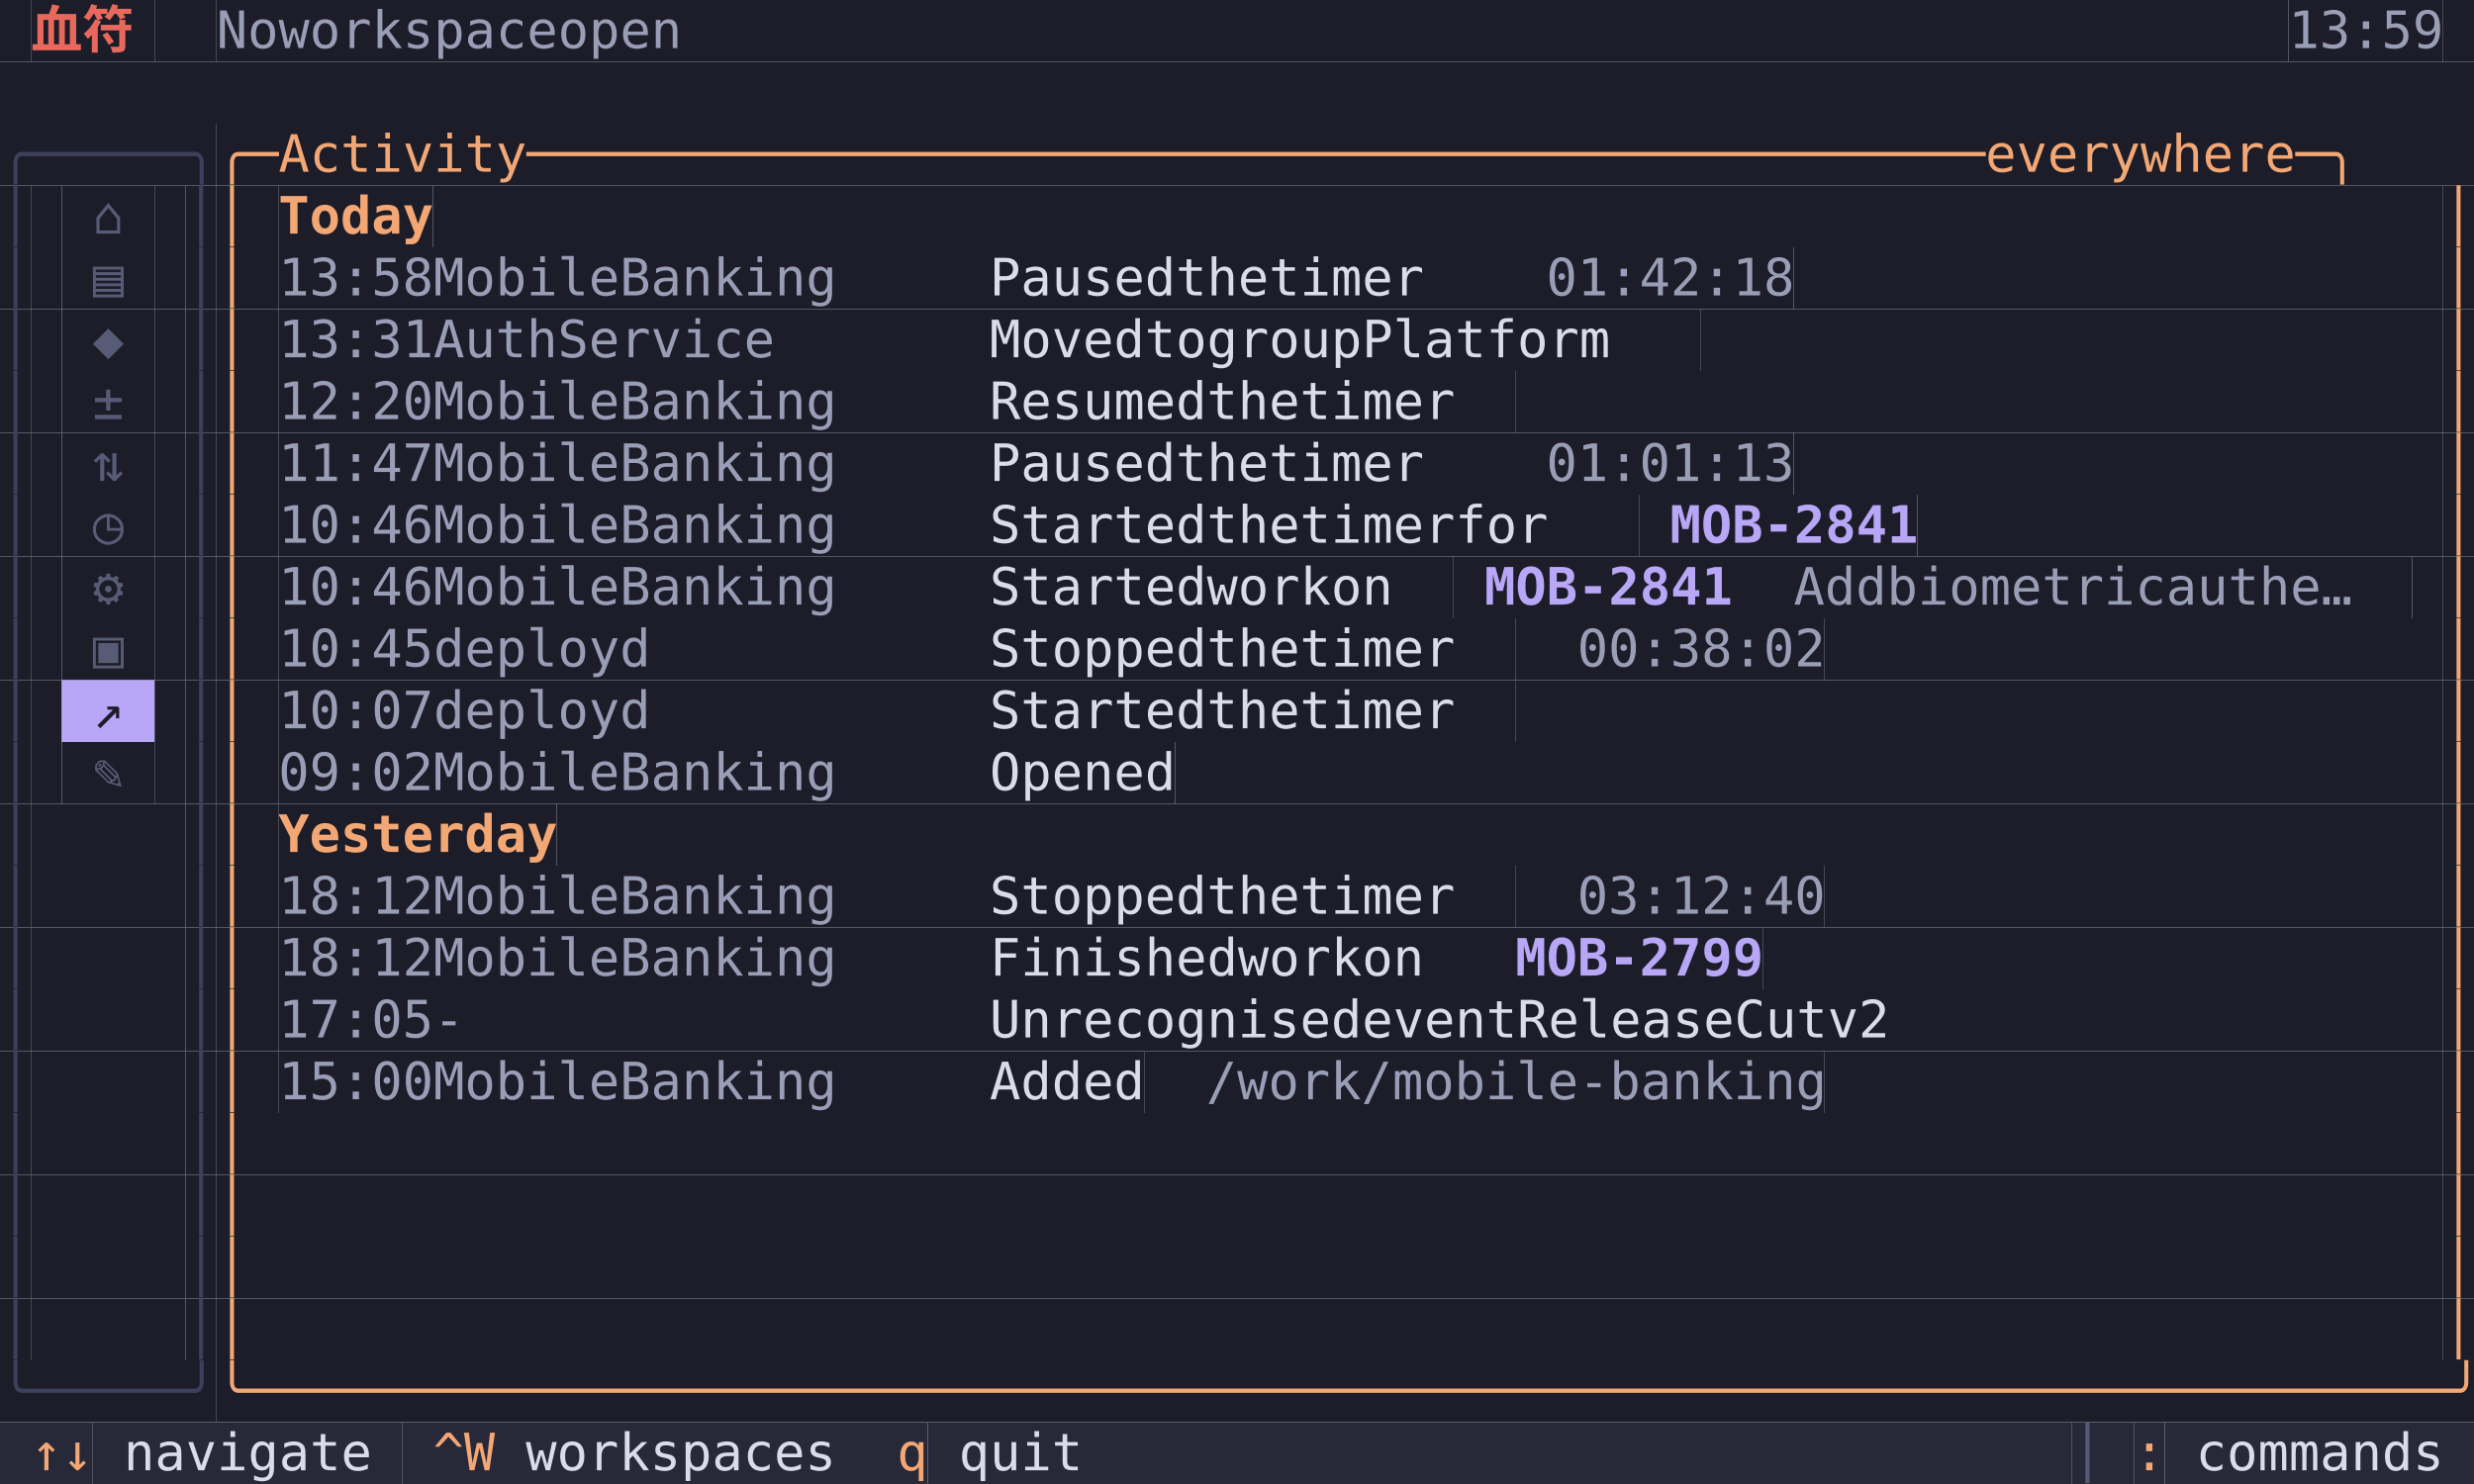
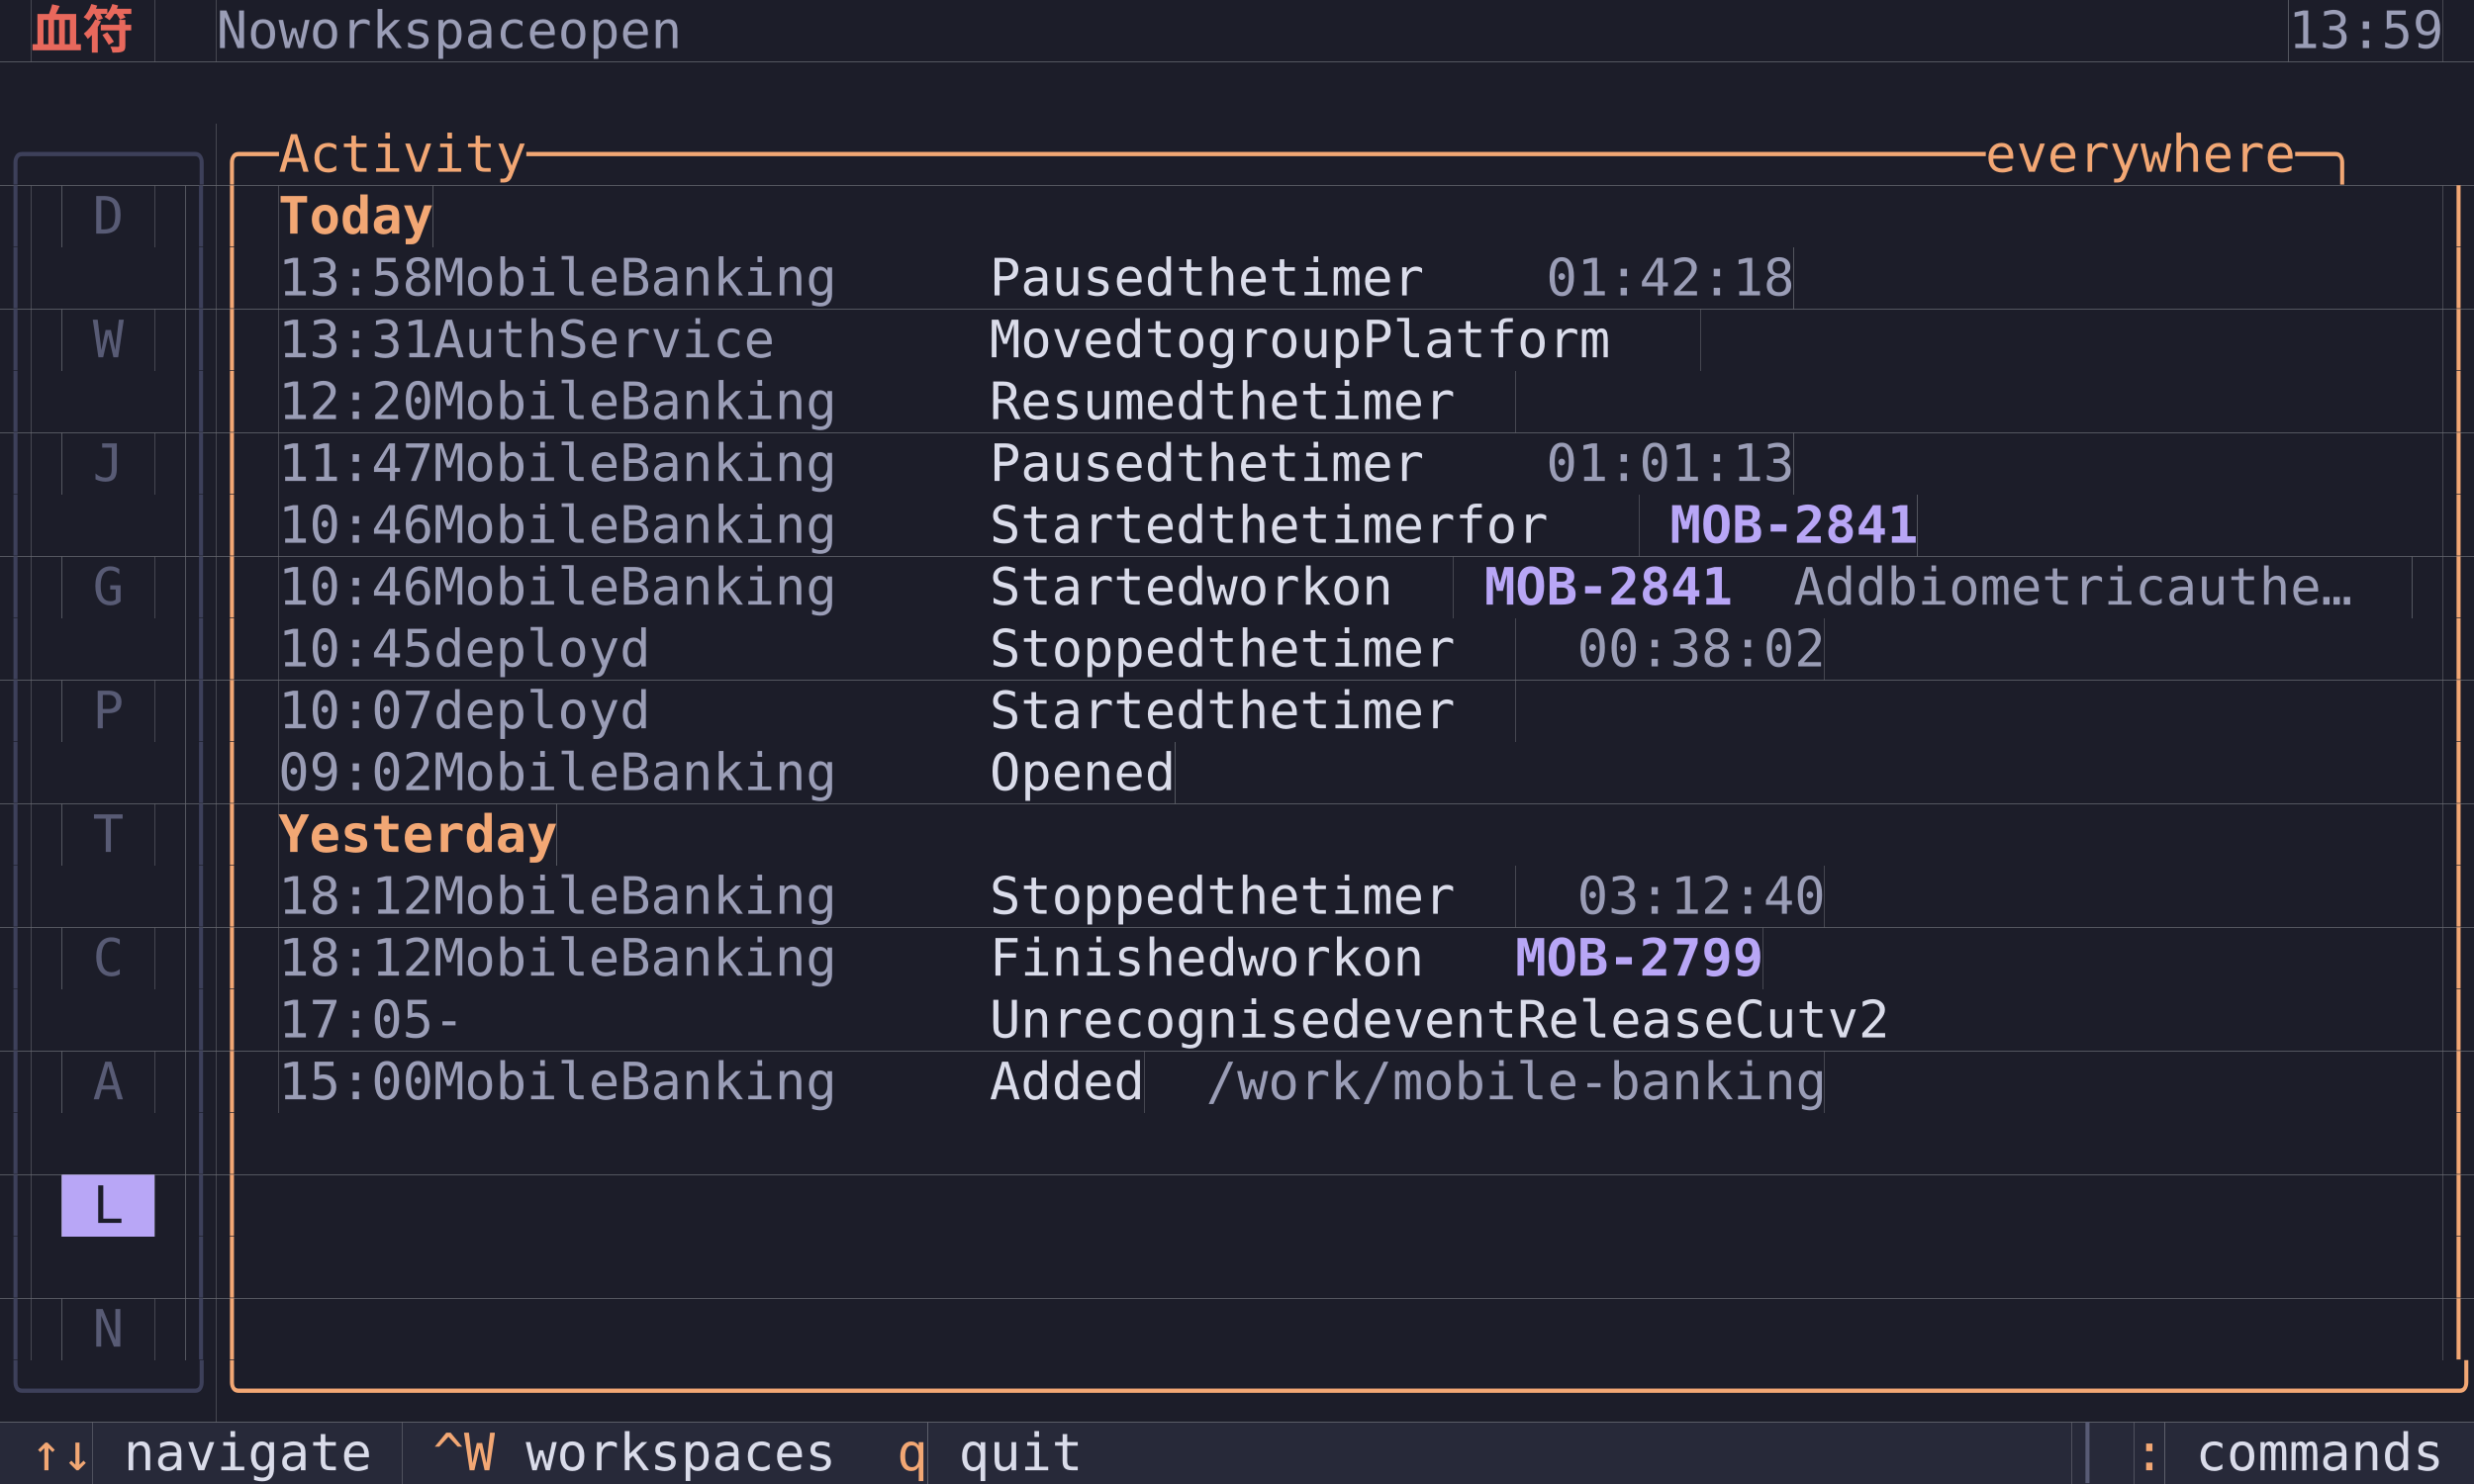
<svg xmlns="http://www.w3.org/2000/svg" width="720" height="432" viewBox="0 0 720 432" font-family="Menlo, 'DejaVu Sans Mono', 'Hiragino Sans GB', 'Noto Sans CJK SC', 'PingFang SC', monospace" font-size="15">
  <rect x="0" y="0" width="9" height="18" fill="#1c1d29" />
  <rect x="9" y="0" width="36" height="18" fill="#1c1d29" />
  <text x="9 27" y="14" fill="#e8685c" font-weight="bold">血符</text>
  <rect x="45" y="0" width="18" height="18" fill="#1c1d29" />
  <rect x="63" y="0" width="153" height="18" fill="#1c1d29" />
  <text x="63 72 90 99 108 117 126 135 144 153 162 180 189 198 207" y="14" fill="#9a9db6">Noworkspaceopen</text>
  <rect x="216" y="0" width="450" height="18" fill="#1c1d29" />
  <rect x="666" y="0" width="45" height="18" fill="#1c1d29" />
  <text x="666 675 684 693 702" y="14" fill="#9a9db6">13:59</text>
  <rect x="711" y="0" width="9" height="18" fill="#1c1d29" />
  <rect x="0" y="18" width="720" height="18" fill="#1c1d29" />
  <rect x="0" y="36" width="63" height="18" fill="#1c1d29" />
  <text x="0 9 18 27 36 45 54" y="50" fill="#3d405a">╭─────╮</text>
  <rect x="63" y="36" width="657" height="18" fill="#1c1d29" />
  <text x="63 72 90 99 108 117 126 135 144 153 171 180 189 198 207 216 225 234 243 252 261 270 279 288 297 306 315 324 333 342 351 360 369 378 387 396 405 414 423 432 441 450 459 468 477 486 495 504 513 522 531 540 549 558 567 576 585 603 612 621 630 639 648 657 666 675 684 702 711" y="50" fill="#f2a774">╭─Activity───────────────────────────────────────────────everywhere─╮</text>
  <rect x="0" y="54" width="9" height="18" fill="#1c1d29" />
  <text x="0" y="68" fill="#3d405a">│</text>
  <rect x="9" y="54" width="9" height="18" fill="#1c1d29" />
  <rect x="18" y="54" width="27" height="18" fill="#1c1d29" />
-   <text x="27" y="68" fill="#585b75">⌂</text>
+   <text x="27" y="68" fill="#585b75">D</text>
  <rect x="45" y="54" width="9" height="18" fill="#1c1d29" />
  <rect x="54" y="54" width="9" height="18" fill="#1c1d29" />
  <text x="54" y="68" fill="#3d405a">│</text>
  <rect x="63" y="54" width="9" height="18" fill="#1c1d29" />
  <text x="63" y="68" fill="#f2a774">│</text>
  <rect x="72" y="54" width="9" height="18" fill="#1c1d29" />
  <rect x="81" y="54" width="45" height="18" fill="#1c1d29" />
  <text x="81 90 99 108 117" y="68" fill="#f2a774" font-weight="bold">Today</text>
  <rect x="126" y="54" width="585" height="18" fill="#1c1d29" />
  <rect x="711" y="54" width="9" height="18" fill="#1c1d29" />
  <text x="711" y="68" fill="#f2a774">│</text>
  <rect x="0" y="72" width="9" height="18" fill="#1c1d29" />
  <text x="0" y="86" fill="#3d405a">│</text>
-   <rect x="9" y="72" width="9" height="18" fill="#1c1d29" />
-   <rect x="18" y="72" width="27" height="18" fill="#1c1d29" />
-   <text x="27" y="86" fill="#585b75">▤</text>
-   <rect x="45" y="72" width="9" height="18" fill="#1c1d29" />
+   <rect x="9" y="72" width="45" height="18" fill="#1c1d29" />
  <rect x="54" y="72" width="9" height="18" fill="#1c1d29" />
  <text x="54" y="86" fill="#3d405a">│</text>
  <rect x="63" y="72" width="9" height="18" fill="#1c1d29" />
  <text x="63" y="86" fill="#f2a774">│</text>
  <rect x="72" y="72" width="9" height="18" fill="#1c1d29" />
  <rect x="81" y="72" width="207" height="18" fill="#1c1d29" />
  <text x="81 90 99 108 117 144 153 162 171 180 189 207 216 225 234 243 252 261" y="86" fill="#9a9db6">13:58MobileBanking</text>
  <rect x="288" y="72" width="144" height="18" fill="#1c1d29" />
  <text x="288 297 306 315 324 333 351 360 369 387 396 405 414 423" y="86" fill="#dadcea">Pausedthetimer</text>
  <rect x="432" y="72" width="90" height="18" fill="#1c1d29" />
  <text x="450 459 468 477 486 495 504 513" y="86" fill="#9a9db6">01:42:18</text>
  <rect x="522" y="72" width="189" height="18" fill="#1c1d29" />
  <rect x="711" y="72" width="9" height="18" fill="#1c1d29" />
  <text x="711" y="86" fill="#f2a774">│</text>
  <rect x="0" y="90" width="9" height="18" fill="#1c1d29" />
  <text x="0" y="104" fill="#3d405a">│</text>
  <rect x="9" y="90" width="9" height="18" fill="#1c1d29" />
  <rect x="18" y="90" width="27" height="18" fill="#1c1d29" />
-   <text x="27" y="104" fill="#585b75">◆</text>
+   <text x="27" y="104" fill="#585b75">W</text>
  <rect x="45" y="90" width="9" height="18" fill="#1c1d29" />
  <rect x="54" y="90" width="9" height="18" fill="#1c1d29" />
  <text x="54" y="104" fill="#3d405a">│</text>
  <rect x="63" y="90" width="9" height="18" fill="#1c1d29" />
  <text x="63" y="104" fill="#f2a774">│</text>
  <rect x="72" y="90" width="9" height="18" fill="#1c1d29" />
  <rect x="81" y="90" width="207" height="18" fill="#1c1d29" />
  <text x="81 90 99 108 117 144 153 162 171 189 198 207 216 225 234 243" y="104" fill="#9a9db6">13:31AuthService</text>
  <rect x="288" y="90" width="207" height="18" fill="#1c1d29" />
  <text x="288 297 306 315 324 342 351 369 378 387 396 405 423 432 441 450 459 468 477 486" y="104" fill="#dadcea">MovedtogroupPlatform</text>
  <rect x="495" y="90" width="216" height="18" fill="#1c1d29" />
  <rect x="711" y="90" width="9" height="18" fill="#1c1d29" />
  <text x="711" y="104" fill="#f2a774">│</text>
  <rect x="0" y="108" width="9" height="18" fill="#1c1d29" />
  <text x="0" y="122" fill="#3d405a">│</text>
-   <rect x="9" y="108" width="9" height="18" fill="#1c1d29" />
-   <rect x="18" y="108" width="27" height="18" fill="#1c1d29" />
-   <text x="27" y="122" fill="#585b75">±</text>
-   <rect x="45" y="108" width="9" height="18" fill="#1c1d29" />
+   <rect x="9" y="108" width="45" height="18" fill="#1c1d29" />
  <rect x="54" y="108" width="9" height="18" fill="#1c1d29" />
  <text x="54" y="122" fill="#3d405a">│</text>
  <rect x="63" y="108" width="9" height="18" fill="#1c1d29" />
  <text x="63" y="122" fill="#f2a774">│</text>
  <rect x="72" y="108" width="9" height="18" fill="#1c1d29" />
  <rect x="81" y="108" width="207" height="18" fill="#1c1d29" />
  <text x="81 90 99 108 117 144 153 162 171 180 189 207 216 225 234 243 252 261" y="122" fill="#9a9db6">12:20MobileBanking</text>
  <rect x="288" y="108" width="153" height="18" fill="#1c1d29" />
  <text x="288 297 306 315 324 333 342 360 369 378 396 405 414 423 432" y="122" fill="#dadcea">Resumedthetimer</text>
  <rect x="441" y="108" width="270" height="18" fill="#1c1d29" />
  <rect x="711" y="108" width="9" height="18" fill="#1c1d29" />
  <text x="711" y="122" fill="#f2a774">│</text>
  <rect x="0" y="126" width="9" height="18" fill="#1c1d29" />
  <text x="0" y="140" fill="#3d405a">│</text>
  <rect x="9" y="126" width="9" height="18" fill="#1c1d29" />
  <rect x="18" y="126" width="27" height="18" fill="#1c1d29" />
-   <text x="27" y="140" fill="#585b75">⇅</text>
+   <text x="27" y="140" fill="#585b75">J</text>
  <rect x="45" y="126" width="9" height="18" fill="#1c1d29" />
  <rect x="54" y="126" width="9" height="18" fill="#1c1d29" />
  <text x="54" y="140" fill="#3d405a">│</text>
  <rect x="63" y="126" width="9" height="18" fill="#1c1d29" />
  <text x="63" y="140" fill="#f2a774">│</text>
  <rect x="72" y="126" width="9" height="18" fill="#1c1d29" />
  <rect x="81" y="126" width="207" height="18" fill="#1c1d29" />
  <text x="81 90 99 108 117 144 153 162 171 180 189 207 216 225 234 243 252 261" y="140" fill="#9a9db6">11:47MobileBanking</text>
  <rect x="288" y="126" width="144" height="18" fill="#1c1d29" />
  <text x="288 297 306 315 324 333 351 360 369 387 396 405 414 423" y="140" fill="#dadcea">Pausedthetimer</text>
  <rect x="432" y="126" width="90" height="18" fill="#1c1d29" />
  <text x="450 459 468 477 486 495 504 513" y="140" fill="#9a9db6">01:01:13</text>
  <rect x="522" y="126" width="189" height="18" fill="#1c1d29" />
  <rect x="711" y="126" width="9" height="18" fill="#1c1d29" />
  <text x="711" y="140" fill="#f2a774">│</text>
  <rect x="0" y="144" width="9" height="18" fill="#1c1d29" />
  <text x="0" y="158" fill="#3d405a">│</text>
-   <rect x="9" y="144" width="9" height="18" fill="#1c1d29" />
-   <rect x="18" y="144" width="27" height="18" fill="#1c1d29" />
-   <text x="27" y="158" fill="#585b75">◷</text>
-   <rect x="45" y="144" width="9" height="18" fill="#1c1d29" />
+   <rect x="9" y="144" width="45" height="18" fill="#1c1d29" />
  <rect x="54" y="144" width="9" height="18" fill="#1c1d29" />
  <text x="54" y="158" fill="#3d405a">│</text>
  <rect x="63" y="144" width="9" height="18" fill="#1c1d29" />
  <text x="63" y="158" fill="#f2a774">│</text>
  <rect x="72" y="144" width="9" height="18" fill="#1c1d29" />
  <rect x="81" y="144" width="207" height="18" fill="#1c1d29" />
  <text x="81 90 99 108 117 144 153 162 171 180 189 207 216 225 234 243 252 261" y="158" fill="#9a9db6">10:46MobileBanking</text>
  <rect x="288" y="144" width="189" height="18" fill="#1c1d29" />
  <text x="288 297 306 315 324 333 342 360 369 378 396 405 414 423 432 450 459 468" y="158" fill="#dadcea">Startedthetimerfor</text>
  <rect x="477" y="144" width="81" height="18" fill="#1c1d29" />
  <text x="486 495 504 513 522 531 540 549" y="158" fill="#b8a6f6" font-weight="bold">MOB-2841</text>
  <rect x="558" y="144" width="153" height="18" fill="#1c1d29" />
  <rect x="711" y="144" width="9" height="18" fill="#1c1d29" />
  <text x="711" y="158" fill="#f2a774">│</text>
  <rect x="0" y="162" width="9" height="18" fill="#1c1d29" />
  <text x="0" y="176" fill="#3d405a">│</text>
  <rect x="9" y="162" width="9" height="18" fill="#1c1d29" />
  <rect x="18" y="162" width="27" height="18" fill="#1c1d29" />
-   <text x="27" y="176" fill="#585b75">⚙</text>
+   <text x="27" y="176" fill="#585b75">G</text>
  <rect x="45" y="162" width="9" height="18" fill="#1c1d29" />
  <rect x="54" y="162" width="9" height="18" fill="#1c1d29" />
  <text x="54" y="176" fill="#3d405a">│</text>
  <rect x="63" y="162" width="9" height="18" fill="#1c1d29" />
  <text x="63" y="176" fill="#f2a774">│</text>
  <rect x="72" y="162" width="9" height="18" fill="#1c1d29" />
  <rect x="81" y="162" width="207" height="18" fill="#1c1d29" />
  <text x="81 90 99 108 117 144 153 162 171 180 189 207 216 225 234 243 252 261" y="176" fill="#9a9db6">10:46MobileBanking</text>
  <rect x="288" y="162" width="135" height="18" fill="#1c1d29" />
  <text x="288 297 306 315 324 333 342 360 369 378 387 405 414" y="176" fill="#dadcea">Startedworkon</text>
  <rect x="423" y="162" width="81" height="18" fill="#1c1d29" />
  <text x="432 441 450 459 468 477 486 495" y="176" fill="#b8a6f6" font-weight="bold">MOB-2841</text>
  <rect x="504" y="162" width="198" height="18" fill="#1c1d29" />
  <text x="522 531 540 558 567 576 585 594 603 612 621 630 648 657 666 675 684 693" y="176" fill="#9a9db6">Addbiometricauthe…</text>
  <rect x="702" y="162" width="9" height="18" fill="#1c1d29" />
  <rect x="711" y="162" width="9" height="18" fill="#1c1d29" />
  <text x="711" y="176" fill="#f2a774">│</text>
  <rect x="0" y="180" width="9" height="18" fill="#1c1d29" />
  <text x="0" y="194" fill="#3d405a">│</text>
-   <rect x="9" y="180" width="9" height="18" fill="#1c1d29" />
-   <rect x="18" y="180" width="27" height="18" fill="#1c1d29" />
-   <text x="27" y="194" fill="#585b75">▣</text>
-   <rect x="45" y="180" width="9" height="18" fill="#1c1d29" />
+   <rect x="9" y="180" width="45" height="18" fill="#1c1d29" />
  <rect x="54" y="180" width="9" height="18" fill="#1c1d29" />
  <text x="54" y="194" fill="#3d405a">│</text>
  <rect x="63" y="180" width="9" height="18" fill="#1c1d29" />
  <text x="63" y="194" fill="#f2a774">│</text>
  <rect x="72" y="180" width="9" height="18" fill="#1c1d29" />
  <rect x="81" y="180" width="207" height="18" fill="#1c1d29" />
  <text x="81 90 99 108 117 144 153 162 171 180 189 198" y="194" fill="#9a9db6">10:45deployd</text>
  <rect x="288" y="180" width="153" height="18" fill="#1c1d29" />
  <text x="288 297 306 315 324 333 342 360 369 378 396 405 414 423 432" y="194" fill="#dadcea">Stoppedthetimer</text>
  <rect x="441" y="180" width="90" height="18" fill="#1c1d29" />
  <text x="459 468 477 486 495 504 513 522" y="194" fill="#9a9db6">00:38:02</text>
  <rect x="531" y="180" width="180" height="18" fill="#1c1d29" />
  <rect x="711" y="180" width="9" height="18" fill="#1c1d29" />
  <text x="711" y="194" fill="#f2a774">│</text>
  <rect x="0" y="198" width="9" height="18" fill="#1c1d29" />
  <text x="0" y="212" fill="#3d405a">│</text>
  <rect x="9" y="198" width="9" height="18" fill="#1c1d29" />
-   <rect x="18" y="198" width="27" height="18" fill="#b8a6f6" />
-   <text x="27" y="212" fill="#1c1d29">↗</text>
+   <rect x="18" y="198" width="27" height="18" fill="#1c1d29" />
+   <text x="27" y="212" fill="#585b75">P</text>
  <rect x="45" y="198" width="9" height="18" fill="#1c1d29" />
  <rect x="54" y="198" width="9" height="18" fill="#1c1d29" />
  <text x="54" y="212" fill="#3d405a">│</text>
  <rect x="63" y="198" width="9" height="18" fill="#1c1d29" />
  <text x="63" y="212" fill="#f2a774">│</text>
  <rect x="72" y="198" width="9" height="18" fill="#1c1d29" />
  <rect x="81" y="198" width="207" height="18" fill="#1c1d29" />
  <text x="81 90 99 108 117 144 153 162 171 180 189 198" y="212" fill="#9a9db6">10:07deployd</text>
  <rect x="288" y="198" width="153" height="18" fill="#1c1d29" />
  <text x="288 297 306 315 324 333 342 360 369 378 396 405 414 423 432" y="212" fill="#dadcea">Startedthetimer</text>
  <rect x="441" y="198" width="270" height="18" fill="#1c1d29" />
  <rect x="711" y="198" width="9" height="18" fill="#1c1d29" />
  <text x="711" y="212" fill="#f2a774">│</text>
  <rect x="0" y="216" width="9" height="18" fill="#1c1d29" />
  <text x="0" y="230" fill="#3d405a">│</text>
-   <rect x="9" y="216" width="9" height="18" fill="#1c1d29" />
-   <rect x="18" y="216" width="27" height="18" fill="#1c1d29" />
-   <text x="27" y="230" fill="#585b75">✎</text>
-   <rect x="45" y="216" width="9" height="18" fill="#1c1d29" />
+   <rect x="9" y="216" width="45" height="18" fill="#1c1d29" />
  <rect x="54" y="216" width="9" height="18" fill="#1c1d29" />
  <text x="54" y="230" fill="#3d405a">│</text>
  <rect x="63" y="216" width="9" height="18" fill="#1c1d29" />
  <text x="63" y="230" fill="#f2a774">│</text>
  <rect x="72" y="216" width="9" height="18" fill="#1c1d29" />
  <rect x="81" y="216" width="207" height="18" fill="#1c1d29" />
  <text x="81 90 99 108 117 144 153 162 171 180 189 207 216 225 234 243 252 261" y="230" fill="#9a9db6">09:02MobileBanking</text>
  <rect x="288" y="216" width="54" height="18" fill="#1c1d29" />
  <text x="288 297 306 315 324 333" y="230" fill="#dadcea">Opened</text>
  <rect x="342" y="216" width="369" height="18" fill="#1c1d29" />
  <rect x="711" y="216" width="9" height="18" fill="#1c1d29" />
  <text x="711" y="230" fill="#f2a774">│</text>
  <rect x="0" y="234" width="9" height="18" fill="#1c1d29" />
  <text x="0" y="248" fill="#3d405a">│</text>
-   <rect x="9" y="234" width="45" height="18" fill="#1c1d29" />
+   <rect x="9" y="234" width="9" height="18" fill="#1c1d29" />
+   <rect x="18" y="234" width="27" height="18" fill="#1c1d29" />
+   <text x="27" y="248" fill="#585b75">T</text>
+   <rect x="45" y="234" width="9" height="18" fill="#1c1d29" />
  <rect x="54" y="234" width="9" height="18" fill="#1c1d29" />
  <text x="54" y="248" fill="#3d405a">│</text>
  <rect x="63" y="234" width="9" height="18" fill="#1c1d29" />
  <text x="63" y="248" fill="#f2a774">│</text>
  <rect x="72" y="234" width="9" height="18" fill="#1c1d29" />
  <rect x="81" y="234" width="81" height="18" fill="#1c1d29" />
  <text x="81 90 99 108 117 126 135 144 153" y="248" fill="#f2a774" font-weight="bold">Yesterday</text>
  <rect x="162" y="234" width="549" height="18" fill="#1c1d29" />
  <rect x="711" y="234" width="9" height="18" fill="#1c1d29" />
  <text x="711" y="248" fill="#f2a774">│</text>
  <rect x="0" y="252" width="9" height="18" fill="#1c1d29" />
  <text x="0" y="266" fill="#3d405a">│</text>
  <rect x="9" y="252" width="45" height="18" fill="#1c1d29" />
  <rect x="54" y="252" width="9" height="18" fill="#1c1d29" />
  <text x="54" y="266" fill="#3d405a">│</text>
  <rect x="63" y="252" width="9" height="18" fill="#1c1d29" />
  <text x="63" y="266" fill="#f2a774">│</text>
  <rect x="72" y="252" width="9" height="18" fill="#1c1d29" />
  <rect x="81" y="252" width="207" height="18" fill="#1c1d29" />
  <text x="81 90 99 108 117 144 153 162 171 180 189 207 216 225 234 243 252 261" y="266" fill="#9a9db6">18:12MobileBanking</text>
  <rect x="288" y="252" width="153" height="18" fill="#1c1d29" />
  <text x="288 297 306 315 324 333 342 360 369 378 396 405 414 423 432" y="266" fill="#dadcea">Stoppedthetimer</text>
  <rect x="441" y="252" width="90" height="18" fill="#1c1d29" />
  <text x="459 468 477 486 495 504 513 522" y="266" fill="#9a9db6">03:12:40</text>
  <rect x="531" y="252" width="180" height="18" fill="#1c1d29" />
  <rect x="711" y="252" width="9" height="18" fill="#1c1d29" />
  <text x="711" y="266" fill="#f2a774">│</text>
  <rect x="0" y="270" width="9" height="18" fill="#1c1d29" />
  <text x="0" y="284" fill="#3d405a">│</text>
-   <rect x="9" y="270" width="45" height="18" fill="#1c1d29" />
+   <rect x="9" y="270" width="9" height="18" fill="#1c1d29" />
+   <rect x="18" y="270" width="27" height="18" fill="#1c1d29" />
+   <text x="27" y="284" fill="#585b75">C</text>
+   <rect x="45" y="270" width="9" height="18" fill="#1c1d29" />
  <rect x="54" y="270" width="9" height="18" fill="#1c1d29" />
  <text x="54" y="284" fill="#3d405a">│</text>
  <rect x="63" y="270" width="9" height="18" fill="#1c1d29" />
  <text x="63" y="284" fill="#f2a774">│</text>
  <rect x="72" y="270" width="9" height="18" fill="#1c1d29" />
  <rect x="81" y="270" width="207" height="18" fill="#1c1d29" />
  <text x="81 90 99 108 117 144 153 162 171 180 189 207 216 225 234 243 252 261" y="284" fill="#9a9db6">18:12MobileBanking</text>
  <rect x="288" y="270" width="144" height="18" fill="#1c1d29" />
  <text x="288 297 306 315 324 333 342 351 369 378 387 396 414 423" y="284" fill="#dadcea">Finishedworkon</text>
  <rect x="432" y="270" width="81" height="18" fill="#1c1d29" />
  <text x="441 450 459 468 477 486 495 504" y="284" fill="#b8a6f6" font-weight="bold">MOB-2799</text>
  <rect x="513" y="270" width="198" height="18" fill="#1c1d29" />
  <rect x="711" y="270" width="9" height="18" fill="#1c1d29" />
  <text x="711" y="284" fill="#f2a774">│</text>
  <rect x="0" y="288" width="9" height="18" fill="#1c1d29" />
  <text x="0" y="302" fill="#3d405a">│</text>
  <rect x="9" y="288" width="45" height="18" fill="#1c1d29" />
  <rect x="54" y="288" width="9" height="18" fill="#1c1d29" />
  <text x="54" y="302" fill="#3d405a">│</text>
  <rect x="63" y="288" width="9" height="18" fill="#1c1d29" />
  <text x="63" y="302" fill="#f2a774">│</text>
  <rect x="72" y="288" width="9" height="18" fill="#1c1d29" />
  <rect x="81" y="288" width="207" height="18" fill="#1c1d29" />
  <text x="81 90 99 108 117 144" y="302" fill="#9a9db6">17:05-</text>
  <rect x="288" y="288" width="288" height="18" fill="#1c1d29" />
  <text x="288 297 306 315 324 333 342 351 360 369 378 387 405 414 423 432 441 459 468 477 486 495 504 513 522 531 540 558 567" y="302" fill="#dadcea">UnrecognisedeventReleaseCutv2</text>
  <rect x="576" y="288" width="135" height="18" fill="#1c1d29" />
  <rect x="711" y="288" width="9" height="18" fill="#1c1d29" />
  <text x="711" y="302" fill="#f2a774">│</text>
  <rect x="0" y="306" width="9" height="18" fill="#1c1d29" />
  <text x="0" y="320" fill="#3d405a">│</text>
-   <rect x="9" y="306" width="45" height="18" fill="#1c1d29" />
+   <rect x="9" y="306" width="9" height="18" fill="#1c1d29" />
+   <rect x="18" y="306" width="27" height="18" fill="#1c1d29" />
+   <text x="27" y="320" fill="#585b75">A</text>
+   <rect x="45" y="306" width="9" height="18" fill="#1c1d29" />
  <rect x="54" y="306" width="9" height="18" fill="#1c1d29" />
  <text x="54" y="320" fill="#3d405a">│</text>
  <rect x="63" y="306" width="9" height="18" fill="#1c1d29" />
  <text x="63" y="320" fill="#f2a774">│</text>
  <rect x="72" y="306" width="9" height="18" fill="#1c1d29" />
  <rect x="81" y="306" width="207" height="18" fill="#1c1d29" />
  <text x="81 90 99 108 117 144 153 162 171 180 189 207 216 225 234 243 252 261" y="320" fill="#9a9db6">15:00MobileBanking</text>
  <rect x="288" y="306" width="45" height="18" fill="#1c1d29" />
  <text x="288 297 306 315 324" y="320" fill="#dadcea">Added</text>
  <rect x="333" y="306" width="198" height="18" fill="#1c1d29" />
  <text x="351 360 369 378 387 396 405 414 423 432 441 450 459 468 477 486 495 504 513 522" y="320" fill="#9a9db6">/work/mobile-banking</text>
  <rect x="531" y="306" width="180" height="18" fill="#1c1d29" />
  <rect x="711" y="306" width="9" height="18" fill="#1c1d29" />
  <text x="711" y="320" fill="#f2a774">│</text>
  <rect x="0" y="324" width="9" height="18" fill="#1c1d29" />
  <text x="0" y="338" fill="#3d405a">│</text>
  <rect x="9" y="324" width="45" height="18" fill="#1c1d29" />
  <rect x="54" y="324" width="9" height="18" fill="#1c1d29" />
  <text x="54" y="338" fill="#3d405a">│</text>
  <rect x="63" y="324" width="9" height="18" fill="#1c1d29" />
  <text x="63" y="338" fill="#f2a774">│</text>
  <rect x="72" y="324" width="639" height="18" fill="#1c1d29" />
  <rect x="711" y="324" width="9" height="18" fill="#1c1d29" />
  <text x="711" y="338" fill="#f2a774">│</text>
  <rect x="0" y="342" width="9" height="18" fill="#1c1d29" />
  <text x="0" y="356" fill="#3d405a">│</text>
-   <rect x="9" y="342" width="45" height="18" fill="#1c1d29" />
+   <rect x="9" y="342" width="9" height="18" fill="#1c1d29" />
+   <rect x="18" y="342" width="27" height="18" fill="#b8a6f6" />
+   <text x="27" y="356" fill="#1c1d29">L</text>
+   <rect x="45" y="342" width="9" height="18" fill="#1c1d29" />
  <rect x="54" y="342" width="9" height="18" fill="#1c1d29" />
  <text x="54" y="356" fill="#3d405a">│</text>
  <rect x="63" y="342" width="9" height="18" fill="#1c1d29" />
  <text x="63" y="356" fill="#f2a774">│</text>
  <rect x="72" y="342" width="639" height="18" fill="#1c1d29" />
  <rect x="711" y="342" width="9" height="18" fill="#1c1d29" />
  <text x="711" y="356" fill="#f2a774">│</text>
  <rect x="0" y="360" width="9" height="18" fill="#1c1d29" />
  <text x="0" y="374" fill="#3d405a">│</text>
  <rect x="9" y="360" width="45" height="18" fill="#1c1d29" />
  <rect x="54" y="360" width="9" height="18" fill="#1c1d29" />
  <text x="54" y="374" fill="#3d405a">│</text>
  <rect x="63" y="360" width="9" height="18" fill="#1c1d29" />
  <text x="63" y="374" fill="#f2a774">│</text>
  <rect x="72" y="360" width="639" height="18" fill="#1c1d29" />
  <rect x="711" y="360" width="9" height="18" fill="#1c1d29" />
  <text x="711" y="374" fill="#f2a774">│</text>
  <rect x="0" y="378" width="9" height="18" fill="#1c1d29" />
  <text x="0" y="392" fill="#3d405a">│</text>
-   <rect x="9" y="378" width="45" height="18" fill="#1c1d29" />
+   <rect x="9" y="378" width="9" height="18" fill="#1c1d29" />
+   <rect x="18" y="378" width="27" height="18" fill="#1c1d29" />
+   <text x="27" y="392" fill="#585b75">N</text>
+   <rect x="45" y="378" width="9" height="18" fill="#1c1d29" />
  <rect x="54" y="378" width="9" height="18" fill="#1c1d29" />
  <text x="54" y="392" fill="#3d405a">│</text>
  <rect x="63" y="378" width="9" height="18" fill="#1c1d29" />
  <text x="63" y="392" fill="#f2a774">│</text>
  <rect x="72" y="378" width="639" height="18" fill="#1c1d29" />
  <rect x="711" y="378" width="9" height="18" fill="#1c1d29" />
  <text x="711" y="392" fill="#f2a774">│</text>
  <rect x="0" y="396" width="63" height="18" fill="#1c1d29" />
  <text x="0 9 18 27 36 45 54" y="410" fill="#3d405a">╰─────╯</text>
  <rect x="63" y="396" width="657" height="18" fill="#1c1d29" />
  <text x="63 72 81 90 99 108 117 126 135 144 153 162 171 180 189 198 207 216 225 234 243 252 261 270 279 288 297 306 315 324 333 342 351 360 369 378 387 396 405 414 423 432 441 450 459 468 477 486 495 504 513 522 531 540 549 558 567 576 585 594 603 612 621 630 639 648 657 666 675 684 693 702 711" y="410" fill="#f2a774">╰───────────────────────────────────────────────────────────────────────╯</text>
  <rect x="0" y="414" width="27" height="18" fill="#272939" />
  <text x="9 18" y="428" fill="#f2a774">↑↓</text>
  <rect x="27" y="414" width="90" height="18" fill="#272939" />
  <text x="36 45 54 63 72 81 90 99" y="428" fill="#dadcea">navigate</text>
  <rect x="117" y="414" width="27" height="18" fill="#272939" />
  <text x="126 135" y="428" fill="#f2a774">^W</text>
  <rect x="144" y="414" width="108" height="18" fill="#272939" />
  <text x="153 162 171 180 189 198 207 216 225 234" y="428" fill="#dadcea">workspaces</text>
  <rect x="252" y="414" width="18" height="18" fill="#272939" />
  <text x="261" y="428" fill="#f2a774">q</text>
  <rect x="270" y="414" width="54" height="18" fill="#272939" />
  <text x="279 288 297 306" y="428" fill="#dadcea">quit</text>
  <rect x="324" y="414" width="279" height="18" fill="#272939" />
  <rect x="603" y="414" width="18" height="18" fill="#272939" />
  <text x="603" y="428" fill="#585b75">│</text>
  <rect x="621" y="414" width="9" height="18" fill="#272939" />
  <text x="621" y="428" fill="#f2a774">:</text>
  <rect x="630" y="414" width="90" height="18" fill="#272939" />
  <text x="639 648 657 666 675 684 693 702" y="428" fill="#dadcea">commands</text>
</svg>
